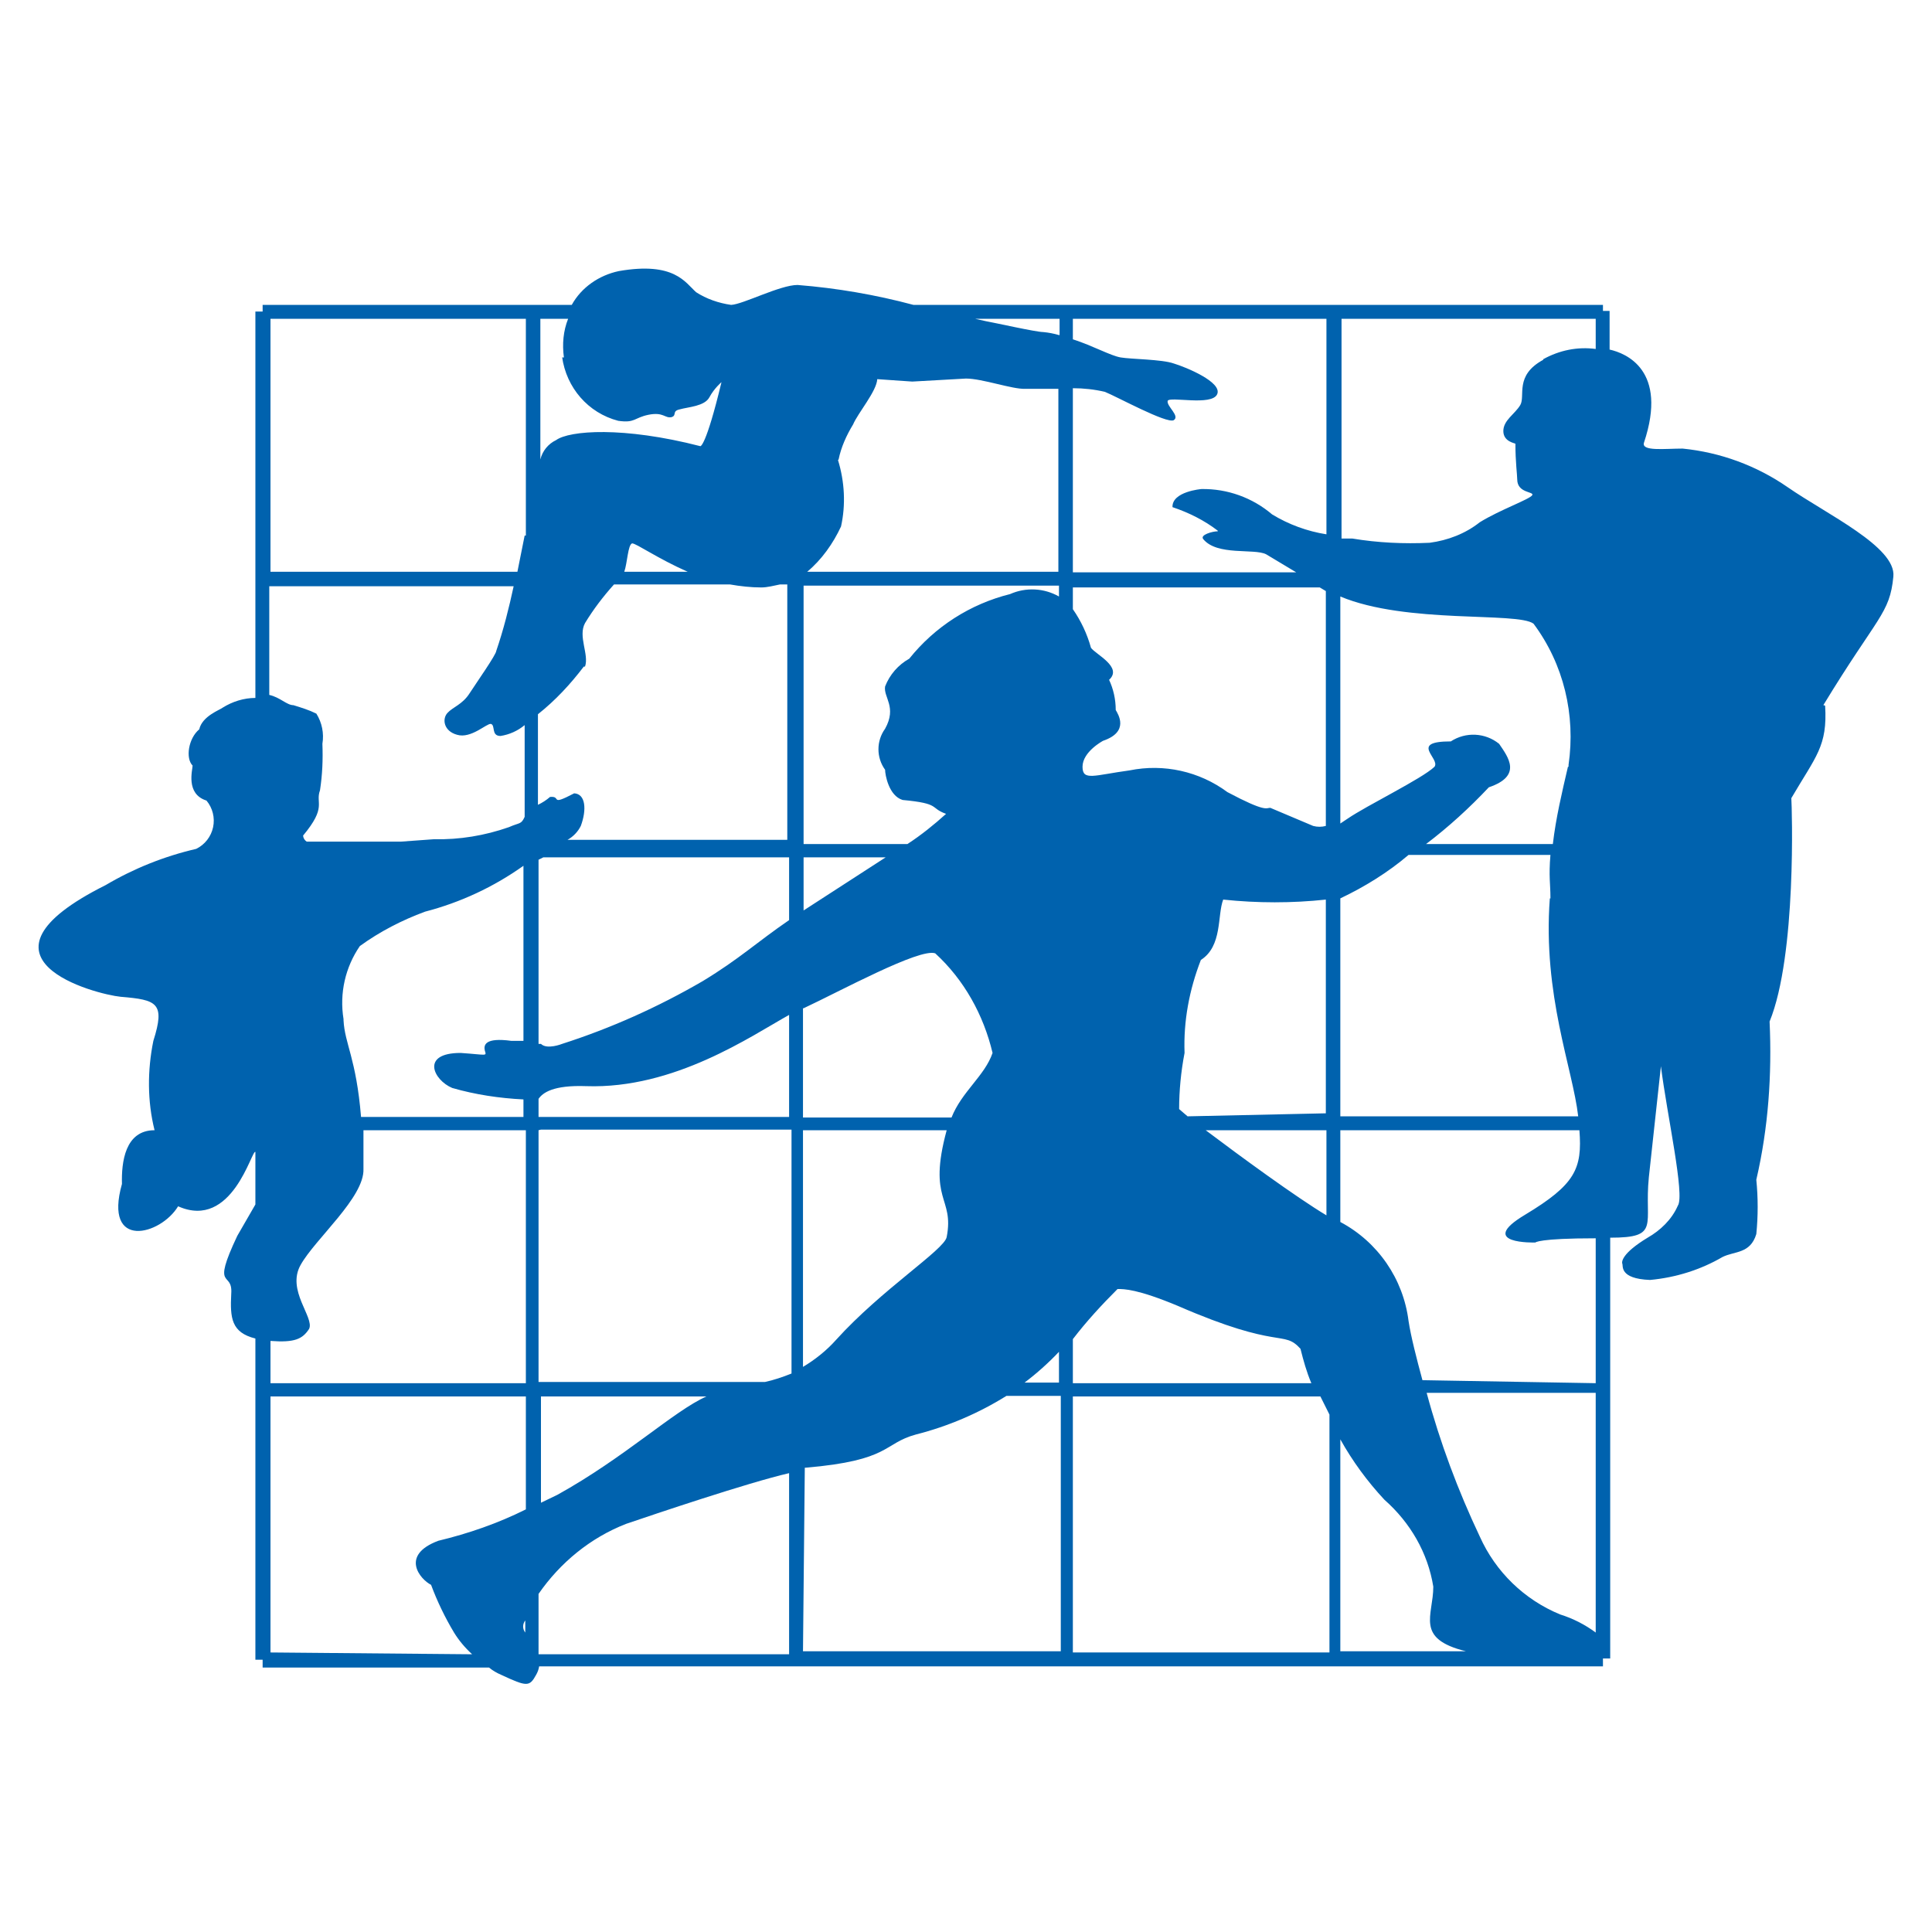
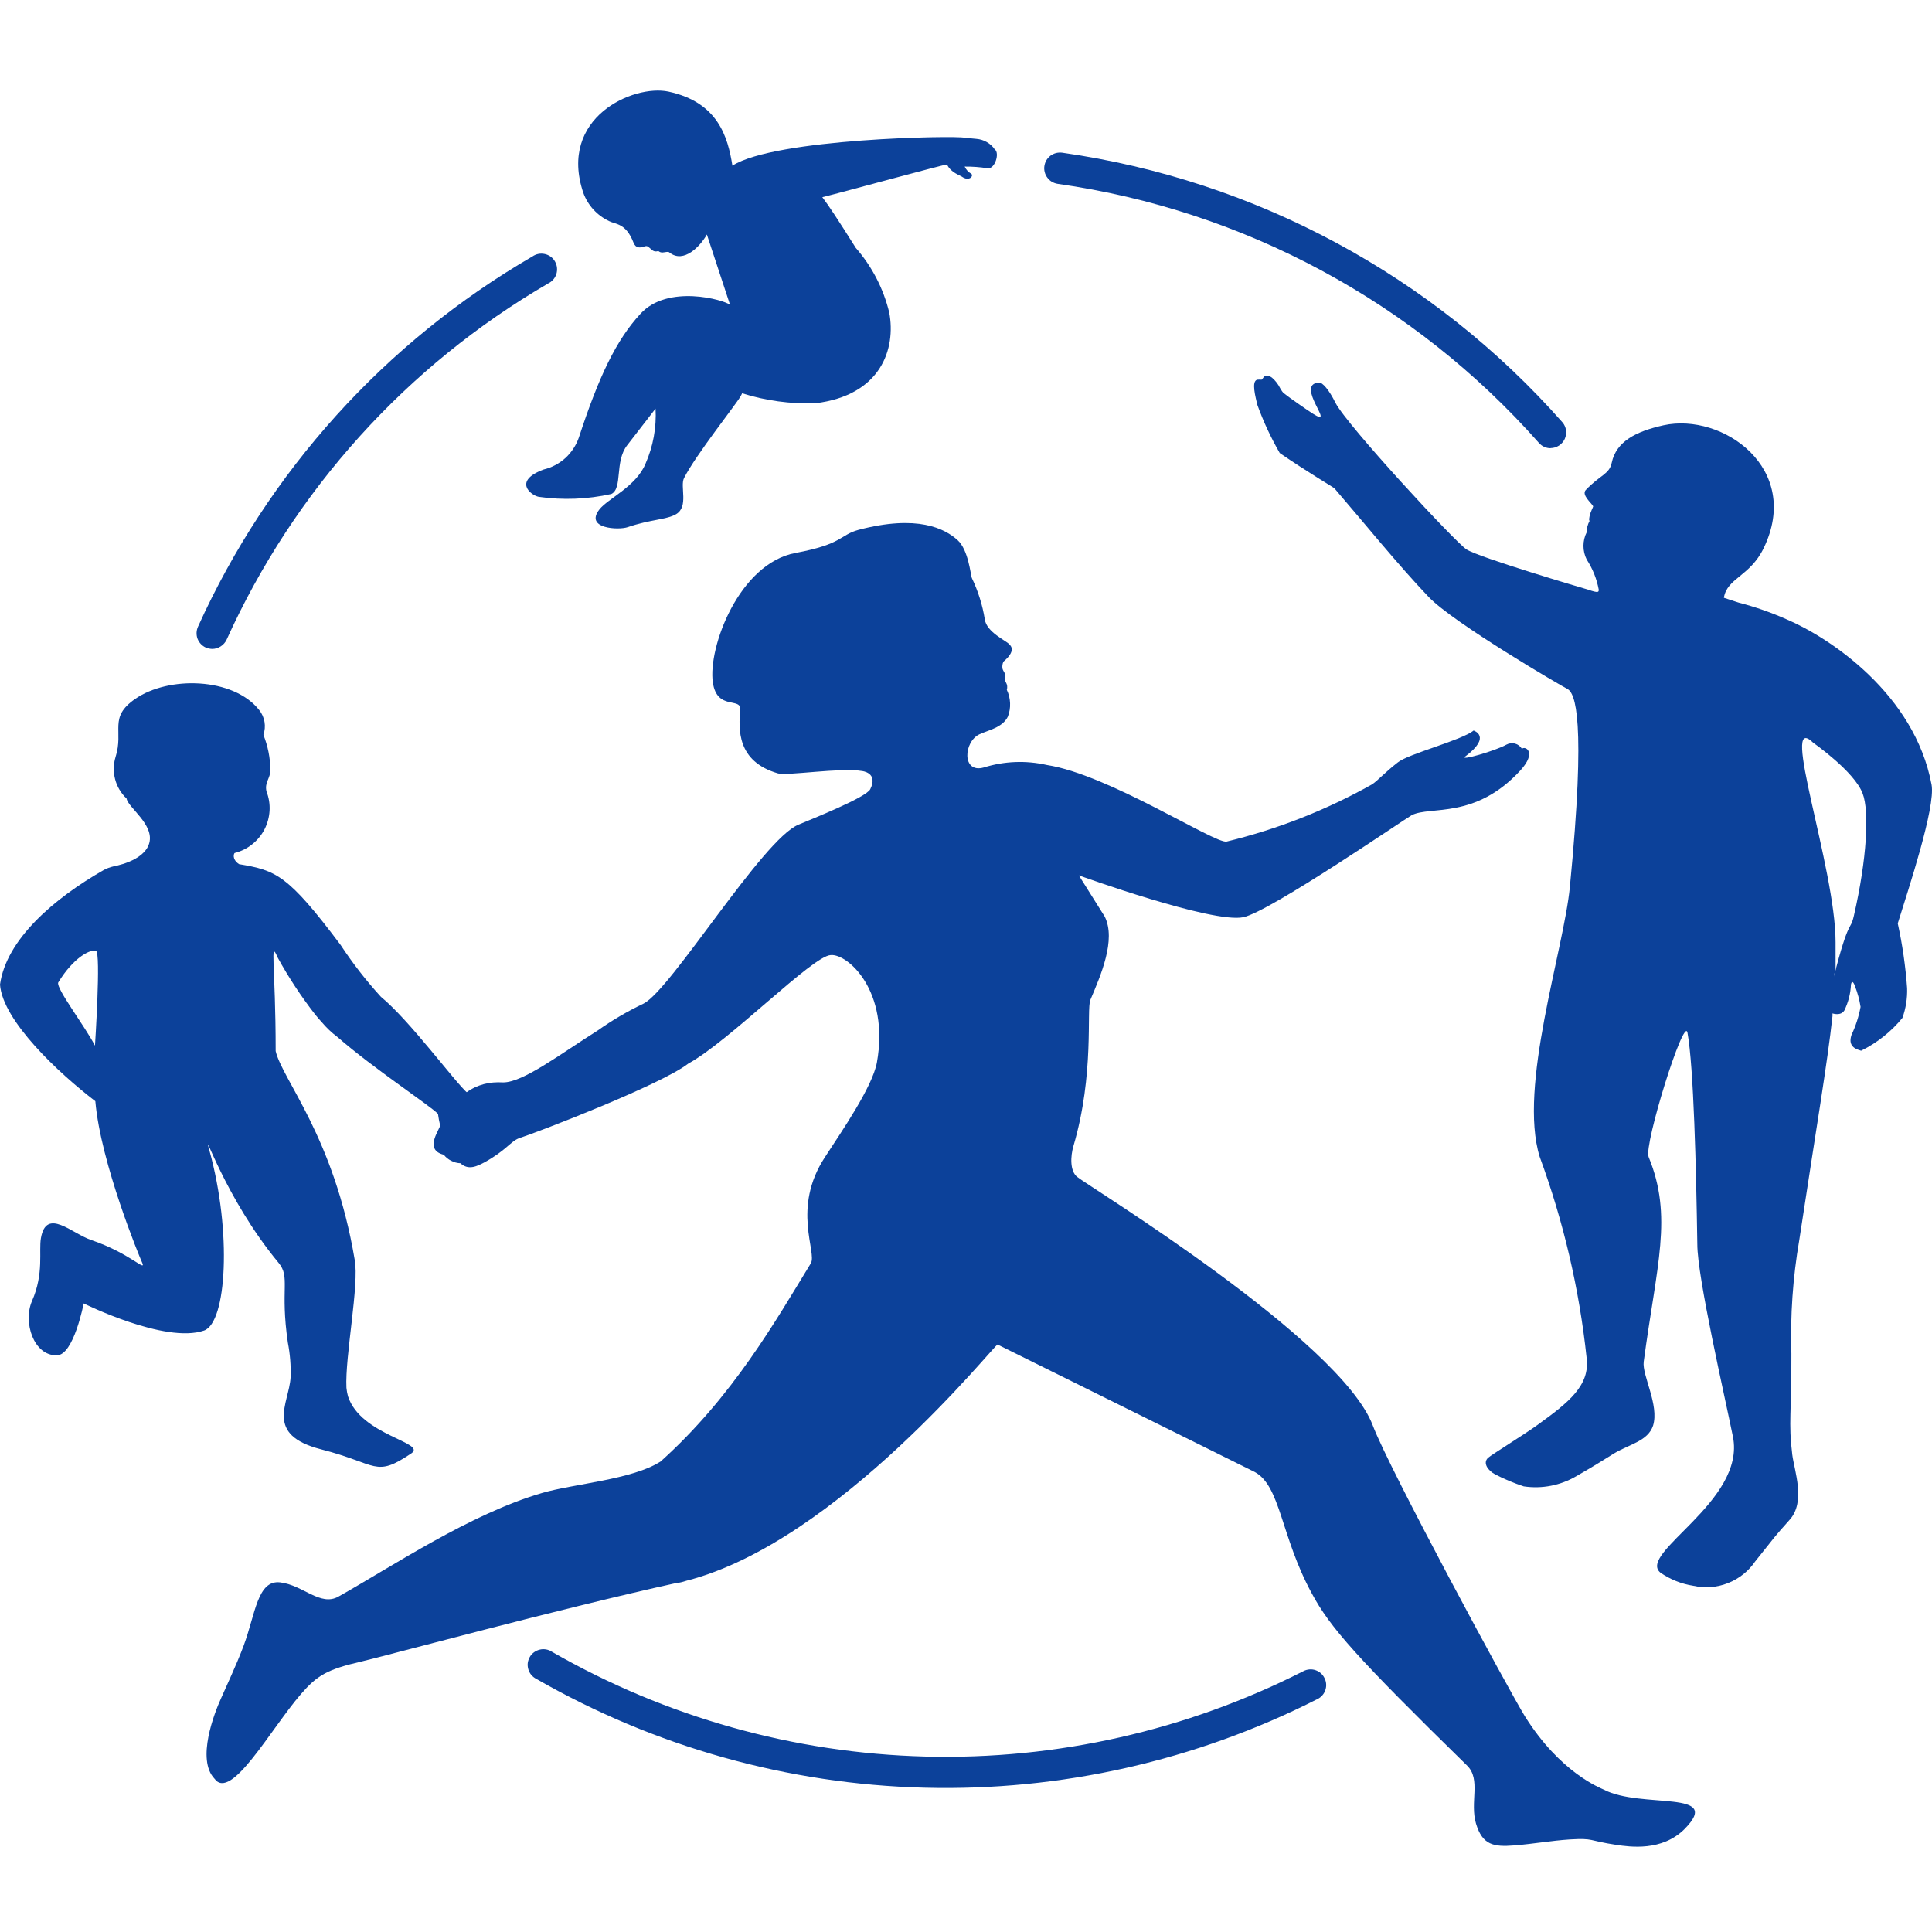
- <svg xmlns="http://www.w3.org/2000/svg" viewBox="0 0 32 32">
-   <path fill="#0062AE" d="M30.2 11.68c.9-1.48 1.1-1.51 1.16-2.13.05-.49-1.1-1.03-1.75-1.48a3.7 3.7 0 0 0-1.74-.64c-.3 0-.69.05-.64-.1.4-1.2-.3-1.48-.57-1.54v-.64h-.11v-.1H15.13a10.7 10.7 0 0 0-1.92-.33c-.29 0-.9.32-1.1.33-.21-.03-.41-.1-.58-.21-.18-.16-.36-.51-1.28-.35-.33.07-.62.27-.78.56H4.35v.11h-.12v6.4c-.19 0-.38.06-.54.16-.05.04-.34.14-.39.36-.18.15-.23.48-.11.6 0 .07-.12.47.23.58a.52.52 0 0 1-.17.8 5.3 5.3 0 0 0-1.5.6c-2.44 1.22-.16 1.81.25 1.85.6.05.74.1.54.73-.1.49-.1 1 .02 1.48-.49 0-.55.53-.54.89-.31 1.1.64.85.93.37.9.4 1.22-.95 1.28-.9v.87l-.3.52c-.44.93-.07.56-.1.96-.02.4 0 .64.4.74v5.32h.12v.13H8.1c.06.05.13.09.2.12.43.2.47.2.58 0a.4.4 0 0 0 .05-.14h17.62v-.13h.12V20.5c.84 0 .56-.21.64-1l.2-1.84c.1.8.4 2.14.28 2.31-.1.23-.29.41-.5.53-.43.26-.43.4-.42.43.02.03-.06.25.46.27.43-.04.84-.17 1.2-.38.2-.1.46-.05.56-.38.03-.3.03-.6 0-.9.2-.86.26-1.74.22-2.62.45-1.1.37-3.56.36-3.7.41-.7.6-.86.56-1.53l-.02-.01zM8.7 27.04a.16.16 0 0 1 0-.2v-.06.26zm.22-.64c.36-.52.86-.93 1.45-1.16.47-.16 2.01-.68 2.7-.84v3H8.92v-1.04.04zm17.05-13.7c-.1.43-.2.85-.25 1.28h-2.1c.37-.28.72-.6 1.04-.94.56-.19.32-.5.17-.72a.68.68 0 0 0-.8-.04c-.7 0-.17.28-.27.42-.21.2-1.12.64-1.44.86l-.12.08V9.88c1.1.46 2.93.25 3.2.45.5.67.7 1.51.58 2.34v.03zm-.3 2.18c-.12 1.6.38 2.82.47 3.61H22.2v-3.61c.4-.19.79-.43 1.13-.72h2.35c-.03.36 0 .48 0 .7v.02zm-19.98 2c-.07-.43.03-.86.27-1.21.33-.24.7-.43 1.08-.57a4.96 4.96 0 0 0 1.63-.76v2.9h-.2c-.44-.06-.46.07-.44.16.03.1.04.07-.4.04-.67 0-.45.45-.14.58.38.11.78.17 1.18.19v.29H5.98c-.08-.97-.27-1.21-.29-1.6v-.02zm4-5.84c.07-.2-.12-.5 0-.72.14-.23.3-.44.48-.64h1.92c.17.03.35.05.52.05.1 0 .21-.03.31-.05h.12v4.23H9.4a.54.54 0 0 0 .22-.23c.1-.27.08-.53-.11-.54-.42.22-.2.04-.4.06a.86.86 0 0 1-.2.13v-1.5c.29-.23.54-.5.76-.79zm4.2-3.43c.04-.2.13-.4.24-.58.08-.19.39-.55.4-.75l.58.04.89-.05c.27 0 .77.18.98.17h.55v3.03h-4.16c.24-.2.43-.47.56-.75.08-.36.06-.74-.05-1.1l.01-.01zm8.07 2.15v3.92a.4.4 0 0 1-.21 0l-.71-.3c-.07 0-.07.08-.71-.26a2.04 2.04 0 0 0-1.62-.36c-.59.08-.78.18-.78-.06 0-.25.34-.43.34-.43.44-.15.25-.44.21-.51 0-.18-.04-.35-.11-.5.23-.21-.22-.42-.3-.53a2.1 2.1 0 0 0-.3-.64v-.36h4.09l.1.06v-.03zM8.92 14.24L9 14.2h4.07v1.04c-.54.37-.82.64-1.43 1.01-.74.43-1.52.78-2.33 1.04 0 0-.25.1-.35 0h-.04v-3.05zm4.39-.04h1.36l-1.36.88v-.88zm4.23-4.32a.9.9 0 0 0-.81-.04 3.1 3.1 0 0 0-1.67 1.07.9.9 0 0 0-.4.46c-.03.18.2.34 0 .7a.58.58 0 0 0 0 .68c0 .08.06.43.29.5.64.06.44.13.72.23-.2.18-.41.35-.64.5h-1.72V9.7h4.23v.18zM8.92 18.2c.07-.1.24-.23.79-.21 1.46.05 2.73-.83 3.36-1.18v1.69H8.92v-.3zm4.39-1.5c.6-.28 1.92-1 2.18-.91.48.44.8 1.02.95 1.65-.13.38-.51.64-.68 1.07H13.3v-1.83.02zm2.37 2.02c-.32 1.18.13 1.1 0 1.77-.04.21-1.08.87-1.83 1.7-.16.18-.35.33-.55.45v-3.92h2.38zm1.86 3.68v.5h-.57c.2-.15.4-.33.57-.51v.01zm.23-.22c.23-.3.48-.57.74-.83.11 0 .33 0 1 .28 1.7.74 1.74.39 2.03.71.05.2.1.38.18.57h-3.95v-.75.02zm4.2-2.05c-.5-.3-1.43-.98-2-1.41h2v1.41zm-2.3-1.64l-.14-.12c0-.3.03-.62.09-.93-.02-.53.08-1.05.27-1.54.36-.23.27-.74.37-1 .57.06 1.14.06 1.7 0v3.54l-2.29.05zm.5-9.69c-.09 0-.3.06-.24.13.23.28.84.15 1.04.25l.5.3h-3.7V6.43c.18 0 .36.02.53.06.2.08 1.02.53 1.14.47.11-.07-.12-.23-.1-.32.03-.08.73.09.82-.11.09-.2-.52-.45-.72-.51-.2-.07-.71-.07-.88-.1-.17-.03-.45-.19-.79-.3v-.34h4.2v3.57a2.47 2.47 0 0 1-.9-.33 1.76 1.76 0 0 0-1.17-.42s-.49.04-.48.3c.27.09.53.22.75.39v.01zm-2.63-3.25a1.38 1.38 0 0 0-.26-.05c-.12 0-.83-.16-.95-.18l-.18-.04h1.4v.27zm-7.2 3.92c.05-.14.06-.45.13-.47.07 0 .42.25.92.47h-1.05zm-1.65-.6l-.12.6H4.48V5.28h4.23v3.59h-.02zm-.18.83c-.08.37-.17.73-.29 1.08 0 .06-.33.53-.44.7-.12.19-.28.23-.37.33-.09.1-.06.3.16.36.23.07.49-.19.56-.18.08.02 0 .2.16.2a.82.82 0 0 0 .4-.18v1.52c-.06.13-.08.09-.26.17-.4.14-.82.21-1.24.2l-.55.04H5.08a.13.13 0 0 1-.06-.1c.4-.48.2-.53.28-.75.04-.26.05-.51.04-.77a.72.72 0 0 0-.1-.5c-.12-.06-.25-.1-.38-.14-.11 0-.22-.13-.4-.17v-1.8h4.05zM5.12 22.01c.09-.19-.38-.64-.14-1.06.24-.43 1.06-1.12 1.04-1.59v-.64h2.69v4.19H4.48v-.7c.4.03.53-.03.64-.2zm3.84-3.3h4.15v4.04c-.15.06-.3.11-.44.14H8.92v-4.17l.04-.01zm2.74 4.42c-.54.24-1.35 1.01-2.47 1.63l-.27.13v-1.76h2.74zm1.64 1.18c1.42-.12 1.28-.4 1.83-.55a5.3 5.3 0 0 0 1.5-.64h.9v4.23H13.3l.03-3.04zm4.48-1.18h4.05l.15.3v3.94h-4.25v-4.24h.05zm4.38.71c.2.36.45.7.73 1 .43.38.72.88.81 1.44 0 .48-.31.86.54 1.07H22.2v-3.51zm4.23 3.2a1.98 1.98 0 0 0-.59-.3 2.5 2.5 0 0 1-1.33-1.29c-.36-.76-.66-1.56-.88-2.38h2.8v3.97zm-2.87-4.18c-.1-.37-.19-.72-.23-.98a2.16 2.16 0 0 0-1.13-1.64v-1.52h3.96c.05.64-.07.9-.9 1.4-.82.49.17.46.17.46s.05-.07 1-.07v2.4l-2.87-.05zm2-16.9c-.48.26-.29.6-.38.75-.09.15-.28.25-.28.43s.2.2.2.21c0 .3.03.52.03.59 0 .23.28.2.25.26-.04.07-.53.24-.87.45-.24.19-.53.3-.83.34-.43.02-.86 0-1.28-.07h-.18V5.28h4.21v.5c-.3-.04-.6.02-.87.17zM9.31 5.91c.07.51.43.93.93 1.06.28.04.26-.05.5-.1.25-.05.27.06.38.04.1-.03 0-.1.14-.13.14-.04.41-.05.49-.2.08-.15.2-.25.2-.25-.26 1.08-.35 1.06-.35 1.06-1.28-.33-2.17-.26-2.39-.1a.48.48 0 0 0-.26.32V5.28h.46c-.08.2-.1.42-.07.64h-.03zM4.48 27.37v-4.24h4.23V25c-.46.23-.95.4-1.45.52-.64.24-.3.64-.12.73.1.27.23.54.38.79.08.13.18.25.3.36l-3.34-.03z" />
+ <svg xmlns="http://www.w3.org/2000/svg" width="32" height="32" viewBox="0 0 32 32" fill="none">
+   <g id="icons/marques/assurances/ameli">
+     <g id="Logo">
+       <path id="Vector" d="M16.476 2.474C16.442 2.424 16.397 2.383 16.344 2.353C16.292 2.323 16.234 2.305 16.174 2.3L15.974 2.281C15.834 2.242 12.835 2.291 12.131 2.744C12.056 2.268 11.892 1.693 11.071 1.517C10.491 1.394 9.242 1.946 9.661 3.193C9.698 3.295 9.755 3.39 9.828 3.47C9.902 3.551 9.991 3.616 10.09 3.663C10.197 3.718 10.367 3.693 10.493 4.019C10.53 4.115 10.601 4.105 10.663 4.085C10.725 4.066 10.721 4.075 10.796 4.137C10.81 4.15 10.827 4.16 10.847 4.163C10.866 4.166 10.885 4.164 10.903 4.156C10.912 4.165 10.923 4.171 10.935 4.176C10.947 4.18 10.959 4.182 10.972 4.182C11.002 4.182 11.071 4.16 11.088 4.182C11.326 4.373 11.603 4.072 11.708 3.884L12.092 5.049C12 4.969 11.056 4.697 10.603 5.203C10.208 5.632 9.92 6.231 9.588 7.246C9.543 7.376 9.466 7.493 9.365 7.586C9.263 7.678 9.14 7.744 9.006 7.776C8.491 7.965 8.792 8.205 8.923 8.229C9.323 8.286 9.731 8.27 10.126 8.182C10.317 8.087 10.176 7.647 10.388 7.375L10.858 6.768C10.875 7.081 10.818 7.394 10.691 7.682C10.536 8.059 10.066 8.259 9.927 8.439C9.68 8.757 10.246 8.783 10.397 8.731C10.772 8.602 11.04 8.609 11.197 8.517C11.412 8.392 11.259 8.055 11.33 7.918C11.523 7.536 12.189 6.701 12.264 6.568C12.274 6.551 12.284 6.533 12.292 6.514C12.682 6.637 13.091 6.692 13.5 6.68C14.596 6.549 14.841 5.774 14.729 5.178C14.633 4.78 14.442 4.412 14.174 4.105C13.88 3.637 13.716 3.39 13.62 3.266C13.935 3.19 15.68 2.71 15.686 2.725C15.753 2.866 15.901 2.899 15.952 2.939C16.066 3.002 16.131 2.905 16.085 2.877C16.038 2.85 16.001 2.809 15.978 2.759C16.105 2.758 16.232 2.767 16.358 2.787C16.48 2.804 16.562 2.532 16.476 2.474Z" fill="#0C419A" />
+       <path id="Vector_2" fill-rule="evenodd" clip-rule="evenodd" d="M31.993 12.997C31.712 11.495 30.309 10.562 29.585 10.255C29.329 10.142 29.065 10.05 28.794 9.98L28.553 9.901C28.605 9.574 28.982 9.549 29.21 9.083C29.854 7.761 28.532 6.83 27.553 7.044C27.092 7.147 26.77 7.313 26.695 7.665C26.656 7.856 26.508 7.862 26.266 8.115C26.189 8.197 26.36 8.33 26.388 8.386C26.388 8.401 26.345 8.471 26.328 8.551C26.311 8.63 26.328 8.617 26.328 8.628C26.297 8.685 26.28 8.75 26.281 8.815C26.245 8.885 26.227 8.963 26.227 9.041C26.227 9.12 26.245 9.197 26.281 9.268C26.379 9.419 26.447 9.588 26.48 9.765C26.48 9.806 26.48 9.828 26.3 9.765C26.255 9.753 24.485 9.231 24.287 9.098C24.09 8.965 22.313 7.047 22.12 6.673C22.015 6.459 21.905 6.332 21.847 6.336C21.433 6.362 22.148 7.109 21.747 6.853C21.643 6.787 21.334 6.57 21.317 6.553C21.24 6.491 21.259 6.521 21.204 6.431C21.171 6.364 21.125 6.304 21.068 6.255C21.023 6.223 20.995 6.214 20.963 6.223C20.931 6.231 20.91 6.285 20.895 6.289C20.871 6.287 20.847 6.287 20.824 6.289C20.721 6.315 20.798 6.579 20.824 6.701C20.924 6.979 21.049 7.248 21.197 7.504C21.646 7.813 22.088 8.072 22.103 8.089C22.586 8.65 23.152 9.351 23.659 9.883C24.062 10.313 25.903 11.386 25.965 11.413C26.085 11.486 26.276 11.879 26.002 14.69C25.899 15.748 25.143 17.997 25.502 19.16C25.897 20.233 26.158 21.351 26.279 22.488C26.339 22.95 25.98 23.229 25.468 23.6C25.268 23.746 24.706 24.093 24.648 24.145C24.553 24.231 24.648 24.36 24.764 24.42C24.916 24.499 25.075 24.565 25.238 24.619C25.539 24.664 25.846 24.604 26.109 24.45C26.483 24.235 26.517 24.205 26.736 24.072C26.989 23.92 27.294 23.87 27.38 23.613C27.485 23.27 27.195 22.778 27.225 22.555C27.44 20.945 27.712 20.149 27.306 19.162C27.225 18.965 27.895 16.815 27.95 17.104C28.053 17.671 28.094 19.355 28.113 20.609C28.113 21.156 28.562 23.1 28.703 23.797C28.918 24.87 27.105 25.729 27.504 26.05C27.666 26.161 27.851 26.235 28.045 26.265C28.237 26.309 28.438 26.294 28.621 26.221C28.805 26.149 28.962 26.023 29.073 25.86C29.459 25.379 29.341 25.512 29.645 25.169C29.91 24.872 29.721 24.362 29.686 24.096C29.618 23.548 29.676 23.405 29.671 22.422C29.651 21.791 29.695 21.16 29.802 20.538C30.088 18.654 30.264 17.63 30.352 16.83V16.785C30.352 16.785 30.489 16.834 30.549 16.735C30.614 16.601 30.652 16.455 30.658 16.306C30.682 16.201 30.725 16.336 30.725 16.336C30.768 16.446 30.799 16.56 30.817 16.677C30.787 16.838 30.737 16.993 30.667 17.141C30.594 17.355 30.779 17.385 30.826 17.403C31.09 17.273 31.324 17.088 31.51 16.86C31.567 16.702 31.593 16.535 31.588 16.368C31.562 16.007 31.511 15.649 31.433 15.295C31.605 14.74 32.062 13.373 31.993 12.997ZM30.706 15.169C30.645 15.437 30.628 15.182 30.375 16.175L30.403 16.034C30.403 15.894 30.403 15.755 30.403 15.604C30.403 14.373 29.461 11.742 30.032 12.302C30.032 12.302 30.718 12.78 30.852 13.145C30.963 13.435 30.924 14.222 30.706 15.169Z" fill="#0C419A" />
+       <path id="Vector_3" d="M7.749 18.109C7.534 17.924 6.794 16.909 6.309 16.51C6.064 16.242 5.841 15.955 5.642 15.652C4.764 14.482 4.569 14.416 3.959 14.313C3.835 14.229 3.875 14.132 3.888 14.128C3.993 14.101 4.092 14.053 4.176 13.985C4.261 13.918 4.331 13.833 4.381 13.737C4.43 13.64 4.459 13.535 4.465 13.426C4.471 13.318 4.453 13.21 4.414 13.109C4.378 12.956 4.481 12.894 4.478 12.748C4.476 12.55 4.436 12.355 4.363 12.171C4.387 12.102 4.393 12.028 4.381 11.956C4.368 11.884 4.338 11.816 4.292 11.759C3.863 11.218 2.79 11.193 2.238 11.577C1.792 11.886 2.054 12.1 1.914 12.538C1.877 12.658 1.875 12.787 1.907 12.908C1.939 13.03 2.005 13.14 2.097 13.227C2.118 13.373 2.558 13.656 2.472 13.965C2.386 14.274 1.863 14.351 1.876 14.351C1.82 14.364 1.767 14.384 1.717 14.411C0.897 14.879 0.103 15.559 0 16.308C0.045 16.911 0.979 17.78 1.579 18.239C1.667 19.267 2.32 20.84 2.35 20.903C2.438 21.091 2.165 20.761 1.509 20.538C1.189 20.43 0.768 19.995 0.678 20.506C0.639 20.72 0.732 21.089 0.53 21.549C0.378 21.898 0.556 22.458 0.942 22.448C1.221 22.448 1.386 21.589 1.386 21.589C1.386 21.589 2.736 22.261 3.38 22.038C3.755 21.907 3.841 20.403 3.47 19.061C3.339 18.591 3.712 19.828 4.614 20.916C4.813 21.156 4.637 21.345 4.768 22.239C4.805 22.43 4.82 22.623 4.813 22.817C4.787 23.246 4.373 23.763 5.32 24.006C6.266 24.248 6.206 24.48 6.811 24.074C7.081 23.892 5.978 23.78 5.764 23.128C5.751 23.081 5.743 23.034 5.738 22.986C5.712 22.471 5.953 21.27 5.875 20.866C5.532 18.828 4.676 17.886 4.566 17.409C4.566 15.986 4.463 15.54 4.599 15.86C4.78 16.189 4.988 16.505 5.219 16.802C5.251 16.843 5.29 16.886 5.33 16.931C5.407 17.022 5.493 17.104 5.588 17.175C6.182 17.695 7.129 18.315 7.255 18.45C7.255 18.45 7.326 19.076 7.584 19.031C7.841 18.986 8.95 18.493 8.929 18.368C8.884 18.137 7.787 18.143 7.749 18.109ZM1.573 17.319C1.401 16.988 0.929 16.375 0.964 16.274C1.225 15.845 1.506 15.72 1.59 15.748C1.674 15.776 1.573 17.319 1.573 17.319Z" fill="#0C419A" />
+       <path id="Vector_4" d="M26.562 29.641C26.512 29.615 25.845 29.368 25.255 28.424C24.991 27.995 23.008 24.327 22.738 23.611C22.201 22.192 18.017 19.641 17.841 19.493C17.717 19.392 17.732 19.145 17.779 18.984C18.131 17.791 17.993 16.722 18.06 16.561C18.232 16.156 18.489 15.566 18.298 15.182L17.869 14.499C17.869 14.499 20.081 15.3 20.594 15.192C21.036 15.098 23.264 13.568 23.384 13.501C23.693 13.345 24.433 13.576 25.182 12.761C25.463 12.454 25.259 12.349 25.208 12.403C25.182 12.36 25.141 12.329 25.093 12.316C25.045 12.303 24.994 12.31 24.95 12.334C24.772 12.435 24.156 12.613 24.27 12.529C24.716 12.195 24.407 12.1 24.407 12.1C24.212 12.261 23.324 12.486 23.152 12.628C22.938 12.793 22.815 12.935 22.723 12.993C21.968 13.417 21.159 13.735 20.317 13.939C20.128 13.982 18.363 12.828 17.341 12.671C16.994 12.592 16.633 12.606 16.294 12.712C15.929 12.815 15.957 12.283 16.227 12.16C16.369 12.094 16.605 12.051 16.693 11.87C16.721 11.799 16.733 11.723 16.73 11.647C16.727 11.57 16.709 11.495 16.676 11.426C16.682 11.406 16.684 11.384 16.682 11.363C16.679 11.341 16.672 11.32 16.661 11.302C16.635 11.24 16.639 11.272 16.648 11.21C16.657 11.147 16.62 11.128 16.605 11.077C16.597 11.037 16.603 10.995 16.62 10.959C16.835 10.778 16.742 10.695 16.714 10.669C16.669 10.613 16.339 10.471 16.311 10.257C16.273 10.02 16.2 9.789 16.096 9.572C16.075 9.508 16.038 9.109 15.863 8.948C15.648 8.753 15.195 8.519 14.219 8.776C13.905 8.862 13.963 9.012 13.178 9.158C12.24 9.332 11.723 10.727 11.807 11.304C11.875 11.772 12.277 11.544 12.26 11.752C12.234 12.076 12.2 12.611 12.886 12.81C13.034 12.853 13.933 12.71 14.274 12.77C14.274 12.77 14.553 12.793 14.414 13.072C14.345 13.21 13.444 13.566 13.223 13.66C12.631 13.905 11.118 16.388 10.661 16.622C10.394 16.749 10.138 16.899 9.897 17.07C9.275 17.461 8.667 17.928 8.333 17.928C7.886 17.901 7.524 18.115 7.225 18.787C7.137 18.984 7.189 19.085 7.35 19.126C7.383 19.168 7.425 19.202 7.473 19.226C7.521 19.251 7.573 19.265 7.627 19.267C7.76 19.392 7.91 19.312 8.024 19.252C8.373 19.061 8.453 18.911 8.59 18.855C8.931 18.744 10.951 17.965 11.399 17.617C12.082 17.244 13.455 15.834 13.759 15.819C14.039 15.793 14.738 16.411 14.524 17.6C14.448 18.006 13.942 18.737 13.665 19.164C13.107 20.01 13.539 20.748 13.429 20.926C12.852 21.868 12.142 23.128 10.944 24.205C10.479 24.508 9.496 24.576 8.976 24.729C7.783 25.078 6.513 25.935 5.605 26.445C5.305 26.613 5.017 26.252 4.64 26.209C4.262 26.166 4.23 26.737 4.037 27.254C3.976 27.413 3.951 27.488 3.663 28.126C3.549 28.375 3.251 29.143 3.552 29.46C3.826 29.842 4.479 28.645 4.983 28.061C5.251 27.752 5.412 27.651 5.994 27.518C6.363 27.433 9.288 26.639 11.219 26.216C11.266 26.216 11.318 26.197 11.373 26.181C13.882 25.538 16.483 22.255 16.523 22.27L20.783 24.381C21.212 24.613 21.212 25.443 21.725 26.387C22.03 26.958 22.478 27.46 24.3 29.244C24.534 29.473 24.341 29.853 24.448 30.207C24.555 30.561 24.74 30.593 25.081 30.566C25.422 30.538 25.684 30.488 26.002 30.467C26.407 30.443 26.298 30.486 26.772 30.557C27.002 30.591 27.527 30.666 27.899 30.297C28.558 29.632 27.184 29.967 26.562 29.641Z" fill="#0C419A" />
+       <path id="Vector_5" d="M21.937 27.793C21.922 27.762 21.901 27.735 21.876 27.713C21.85 27.69 21.82 27.674 21.788 27.663C21.755 27.652 21.721 27.648 21.687 27.651C21.653 27.654 21.62 27.663 21.59 27.679C19.652 28.664 17.499 29.15 15.326 29.094C13.153 29.038 11.029 28.442 9.144 27.36C9.114 27.34 9.081 27.326 9.046 27.32C9.011 27.314 8.975 27.314 8.941 27.323C8.906 27.331 8.873 27.346 8.845 27.367C8.816 27.388 8.792 27.415 8.775 27.445C8.757 27.476 8.746 27.51 8.741 27.545C8.737 27.581 8.741 27.616 8.751 27.65C8.761 27.684 8.778 27.716 8.801 27.743C8.824 27.77 8.852 27.792 8.884 27.808C10.843 28.933 13.051 29.552 15.309 29.61C17.567 29.669 19.805 29.164 21.819 28.143C21.851 28.128 21.878 28.107 21.901 28.081C21.924 28.055 21.941 28.026 21.952 27.993C21.963 27.96 21.968 27.926 21.965 27.891C21.963 27.857 21.953 27.824 21.937 27.793Z" fill="#0C419A" />
+       <path id="Vector_6" d="M3.515 10.748C3.478 10.747 3.442 10.739 3.408 10.725C3.345 10.696 3.297 10.644 3.272 10.58C3.248 10.515 3.251 10.444 3.279 10.381C4.442 7.81 6.378 5.666 8.818 4.248C8.847 4.228 8.88 4.213 8.915 4.206C8.951 4.199 8.987 4.199 9.022 4.207C9.057 4.214 9.09 4.229 9.12 4.25C9.149 4.271 9.173 4.298 9.191 4.329C9.209 4.36 9.221 4.395 9.225 4.43C9.229 4.466 9.226 4.502 9.216 4.536C9.205 4.571 9.188 4.603 9.164 4.63C9.141 4.657 9.112 4.679 9.079 4.695C6.733 6.06 4.872 8.123 3.753 10.596C3.732 10.641 3.698 10.679 3.656 10.706C3.614 10.733 3.565 10.748 3.515 10.748Z" fill="#0C419A" />
+       <path id="Vector_7" d="M25.682 7.424C25.645 7.424 25.609 7.416 25.576 7.401C25.543 7.386 25.513 7.364 25.489 7.336C23.427 5.003 20.602 3.482 17.519 3.045C17.485 3.04 17.453 3.028 17.423 3.011C17.394 2.994 17.368 2.971 17.348 2.943C17.327 2.916 17.312 2.885 17.304 2.852C17.295 2.819 17.293 2.784 17.298 2.751C17.303 2.717 17.314 2.684 17.331 2.655C17.349 2.625 17.372 2.6 17.399 2.579C17.427 2.559 17.458 2.544 17.491 2.535C17.524 2.527 17.558 2.525 17.592 2.529C20.797 2.984 23.735 4.567 25.877 6.993C25.91 7.03 25.931 7.077 25.938 7.126C25.945 7.175 25.937 7.225 25.917 7.27C25.896 7.315 25.863 7.353 25.822 7.38C25.78 7.407 25.732 7.422 25.682 7.422V7.424Z" fill="#0C419A" />
+     </g>
+   </g>
</svg>
